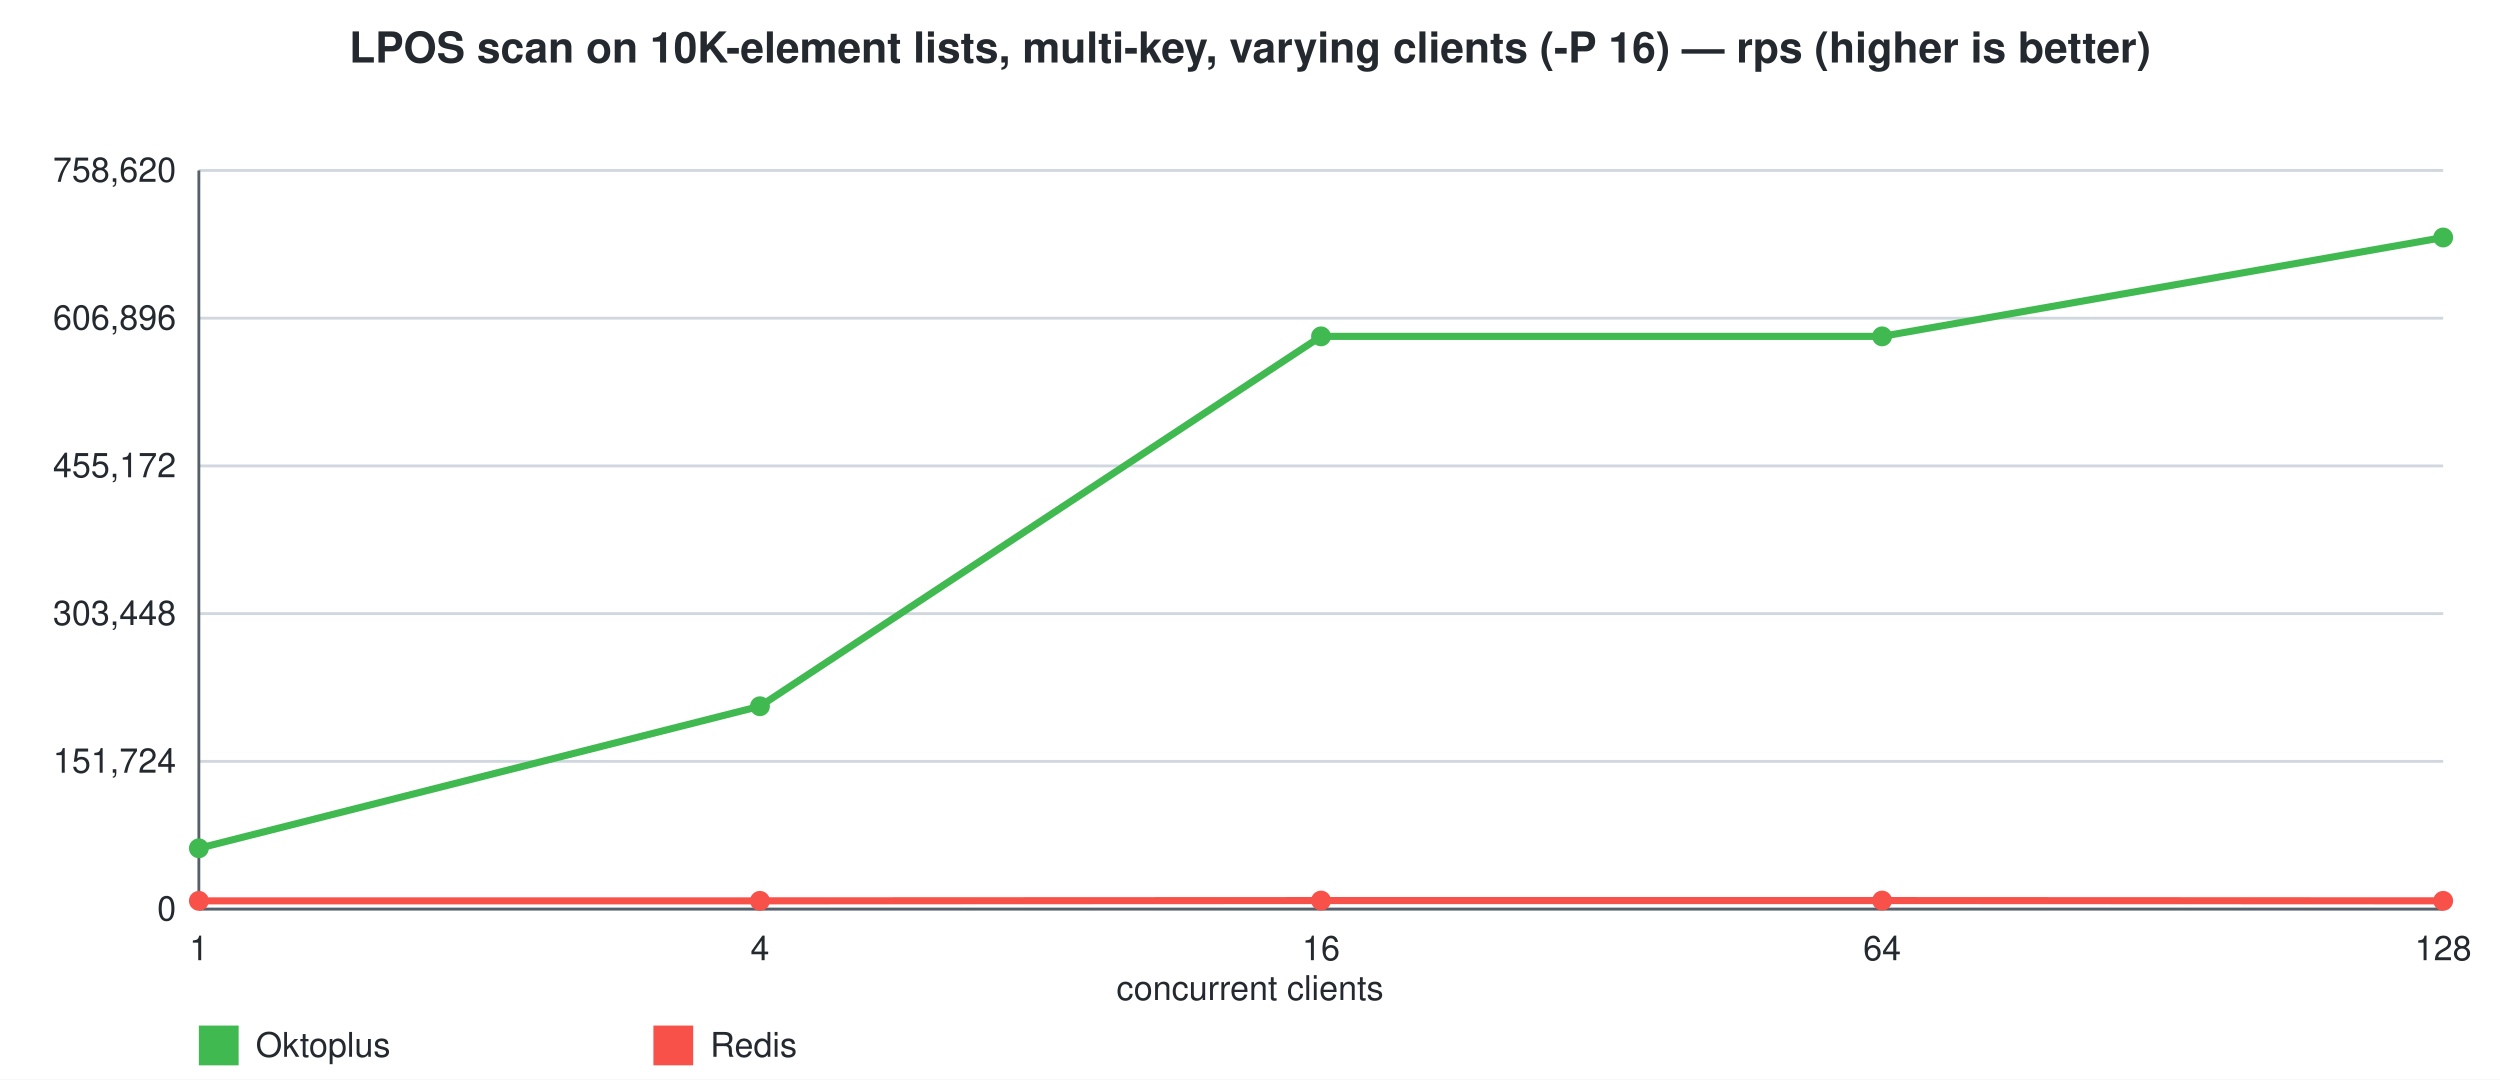
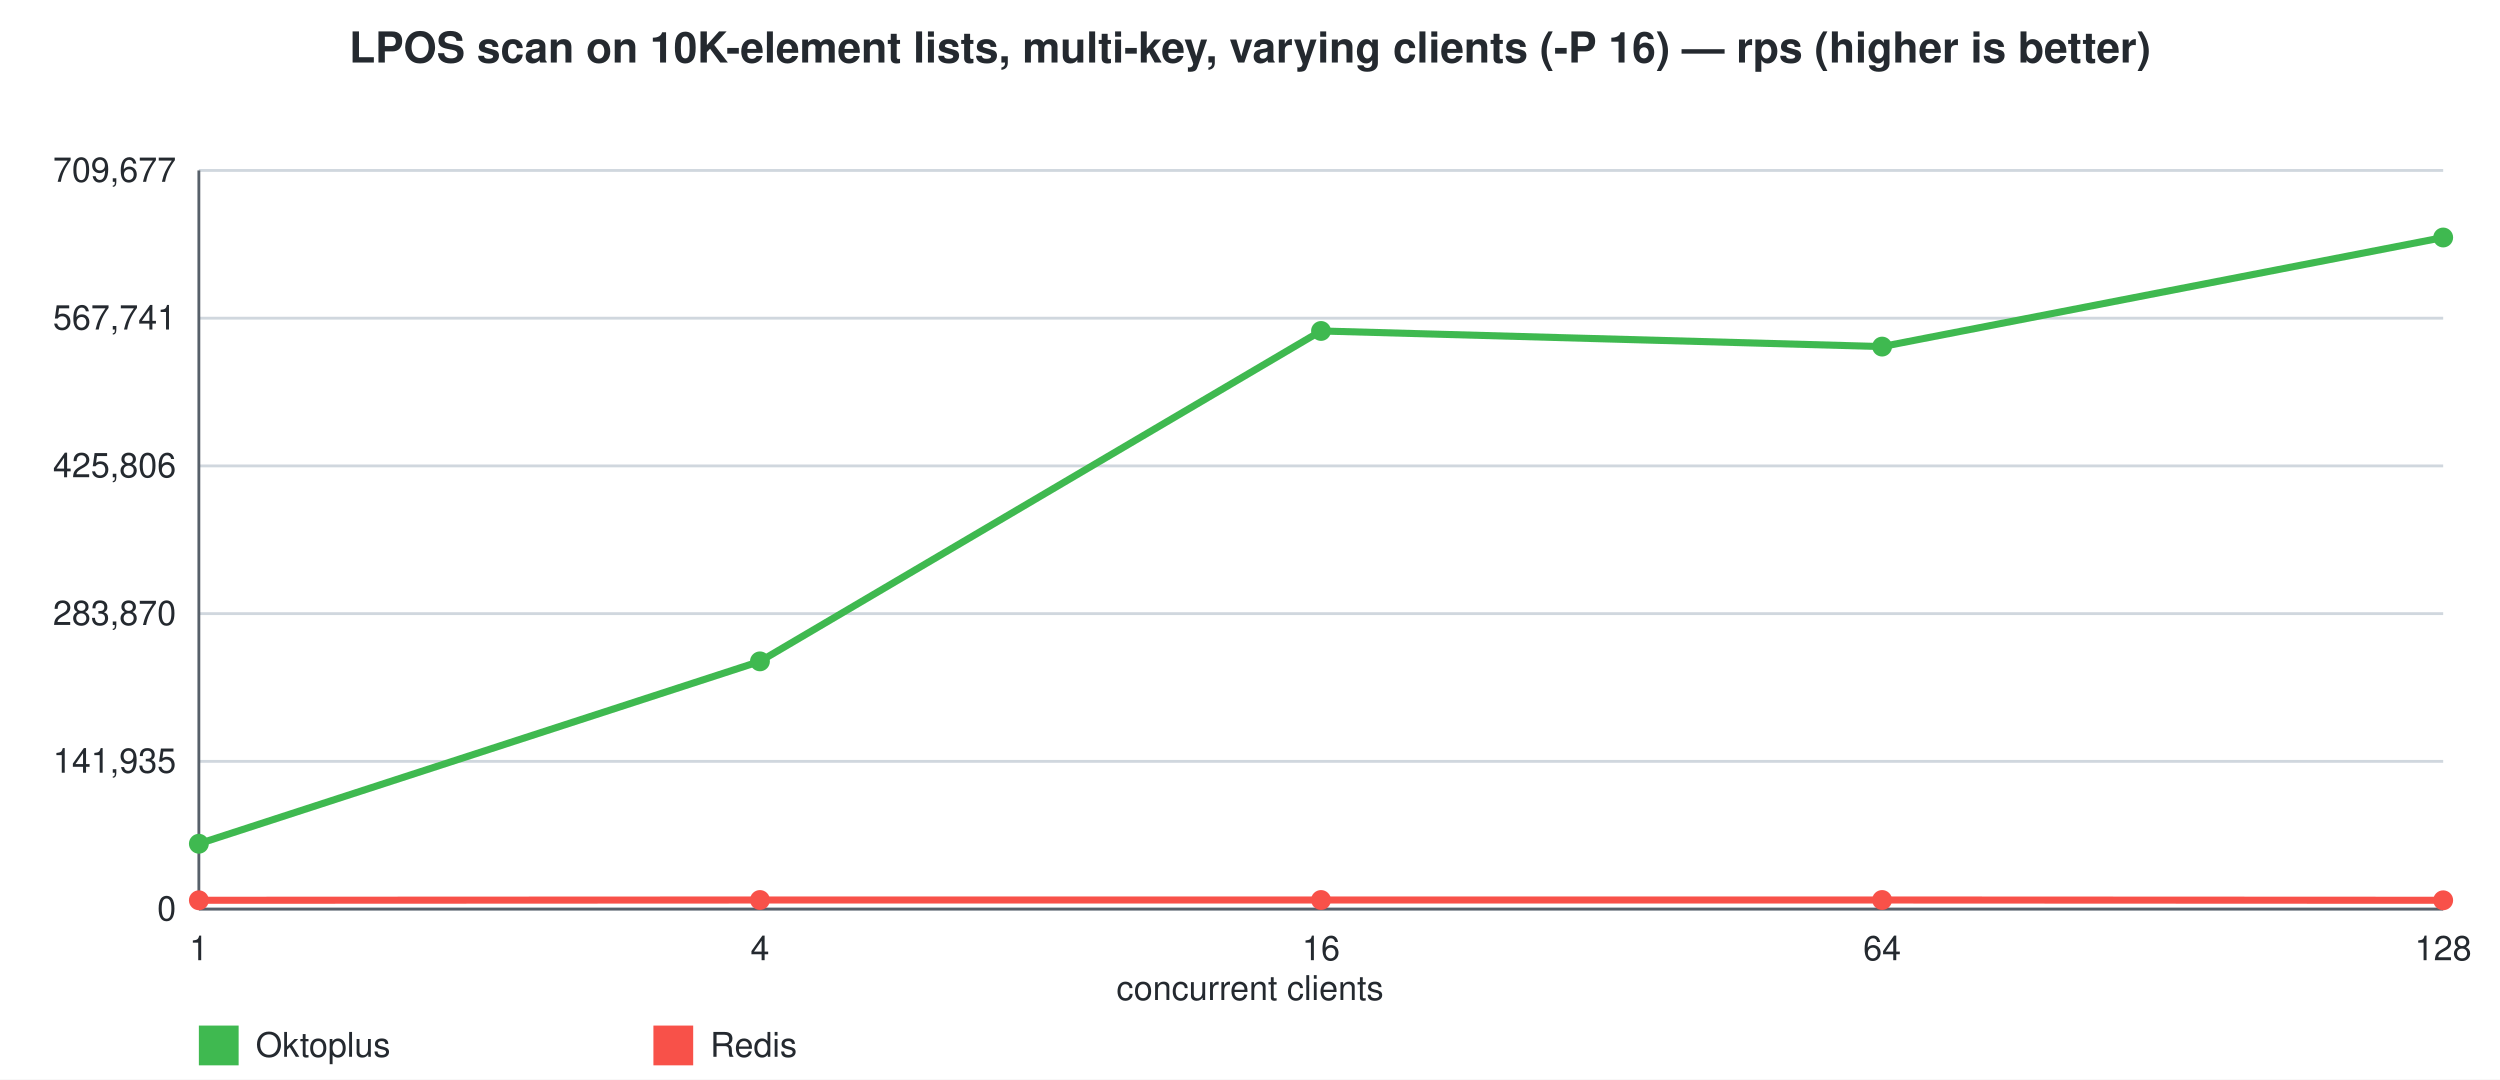
<svg xmlns="http://www.w3.org/2000/svg" width="880" height="380" viewBox="0 0 880 380" font-family="-apple-system, Segoe UI, Helvetica, Arial, sans-serif" font-size="12">
  <rect width="880" height="380" fill="#ffffff" />
  <text x="440.0" y="22" text-anchor="middle" fill="#24292f" font-size="15" font-weight="600">LPOS scan on 10K-element lists, multi-key, varying clients (-P 16) — rps (higher is better)</text>
  <line x1="70" y1="320.0" x2="860" y2="320.0" stroke="#d0d7de" stroke-width="1" />
  <text x="62" y="324.0" text-anchor="end" fill="#24292f">0</text>
  <line x1="70" y1="268.0" x2="860" y2="268.0" stroke="#d0d7de" stroke-width="1" />
-   <text x="62" y="272.0" text-anchor="end" fill="#24292f">151,724</text>
+   <text x="62" y="272.0" text-anchor="end" fill="#24292f">141,935</text>
  <line x1="70" y1="216.0" x2="860" y2="216.0" stroke="#d0d7de" stroke-width="1" />
-   <text x="62" y="220.0" text-anchor="end" fill="#24292f">303,448</text>
-   <line x1="70" y1="164" x2="860" y2="164" stroke="#d0d7de" stroke-width="1" />
-   <text x="62" y="168" text-anchor="end" fill="#24292f">455,172</text>
+   <text x="62" y="220.0" text-anchor="end" fill="#24292f">283,870</text>
+   <line x1="70" y1="164.0" x2="860" y2="164.0" stroke="#d0d7de" stroke-width="1" />
+   <text x="62" y="168.0" text-anchor="end" fill="#24292f">425,806</text>
  <line x1="70" y1="112.0" x2="860" y2="112.0" stroke="#d0d7de" stroke-width="1" />
-   <text x="62" y="116.0" text-anchor="end" fill="#24292f">606,896</text>
+   <text x="62" y="116.0" text-anchor="end" fill="#24292f">567,741</text>
  <line x1="70" y1="60.0" x2="860" y2="60.0" stroke="#d0d7de" stroke-width="1" />
-   <text x="62" y="64.0" text-anchor="end" fill="#24292f">758,620</text>
+   <text x="62" y="64.0" text-anchor="end" fill="#24292f">709,677</text>
  <line x1="70" y1="60" x2="70" y2="320" stroke="#57606a" stroke-width="1" />
  <line x1="70" y1="320" x2="860" y2="320" stroke="#57606a" stroke-width="1" />
  <text x="70.0" y="338" text-anchor="middle" fill="#24292f">1</text>
  <text x="267.5" y="338" text-anchor="middle" fill="#24292f">4</text>
  <text x="465.0" y="338" text-anchor="middle" fill="#24292f">16</text>
  <text x="662.5" y="338" text-anchor="middle" fill="#24292f">64</text>
  <text x="860.0" y="338" text-anchor="middle" fill="#24292f">128</text>
  <text x="440.0" y="352" text-anchor="middle" fill="#24292f">concurrent clients</text>
-   <polyline fill="none" stroke="#3fb950" stroke-width="2.5" points="70.0,298.6 267.5,248.6 465.0,118.4 662.5,118.4 860.0,83.6" />
-   <circle cx="70.0" cy="298.6" r="3.5" fill="#3fb950" />
-   <circle cx="267.5" cy="248.6" r="3.5" fill="#3fb950" />
-   <circle cx="465.0" cy="118.4" r="3.5" fill="#3fb950" />
-   <circle cx="662.5" cy="118.4" r="3.5" fill="#3fb950" />
+   <polyline fill="none" stroke="#3fb950" stroke-width="2.5" points="70.0,297.0 267.5,232.8 465.0,116.5 662.5,122.0 860.0,83.6" />
+   <circle cx="70.0" cy="297.0" r="3.5" fill="#3fb950" />
+   <circle cx="267.5" cy="232.8" r="3.5" fill="#3fb950" />
+   <circle cx="465.0" cy="116.5" r="3.5" fill="#3fb950" />
+   <circle cx="662.5" cy="122.0" r="3.5" fill="#3fb950" />
  <circle cx="860.0" cy="83.6" r="3.5" fill="#3fb950" />
-   <polyline fill="none" stroke="#f85149" stroke-width="2.5" points="70.0,317.1 267.5,317.1 465.0,317.0 662.5,317.0 860.0,317.1" />
-   <circle cx="70.0" cy="317.1" r="3.5" fill="#f85149" />
-   <circle cx="267.5" cy="317.1" r="3.5" fill="#f85149" />
-   <circle cx="465.0" cy="317.0" r="3.5" fill="#f85149" />
-   <circle cx="662.5" cy="317.0" r="3.5" fill="#f85149" />
-   <circle cx="860.0" cy="317.1" r="3.5" fill="#f85149" />
+   <polyline fill="none" stroke="#f85149" stroke-width="2.5" points="70.0,316.9 267.5,316.8 465.0,316.8 662.5,316.8 860.0,316.9" />
+   <circle cx="70.0" cy="316.9" r="3.5" fill="#f85149" />
+   <circle cx="267.5" cy="316.8" r="3.5" fill="#f85149" />
+   <circle cx="465.0" cy="316.8" r="3.5" fill="#f85149" />
+   <circle cx="662.5" cy="316.8" r="3.5" fill="#f85149" />
+   <circle cx="860.0" cy="316.9" r="3.5" fill="#f85149" />
  <rect x="70" y="361" width="14" height="14" fill="#3fb950" />
  <text x="90" y="372" fill="#24292f">Oktoplus</text>
  <rect x="230" y="361" width="14" height="14" fill="#f85149" />
  <text x="250" y="372" fill="#24292f">Redis</text>
</svg>
